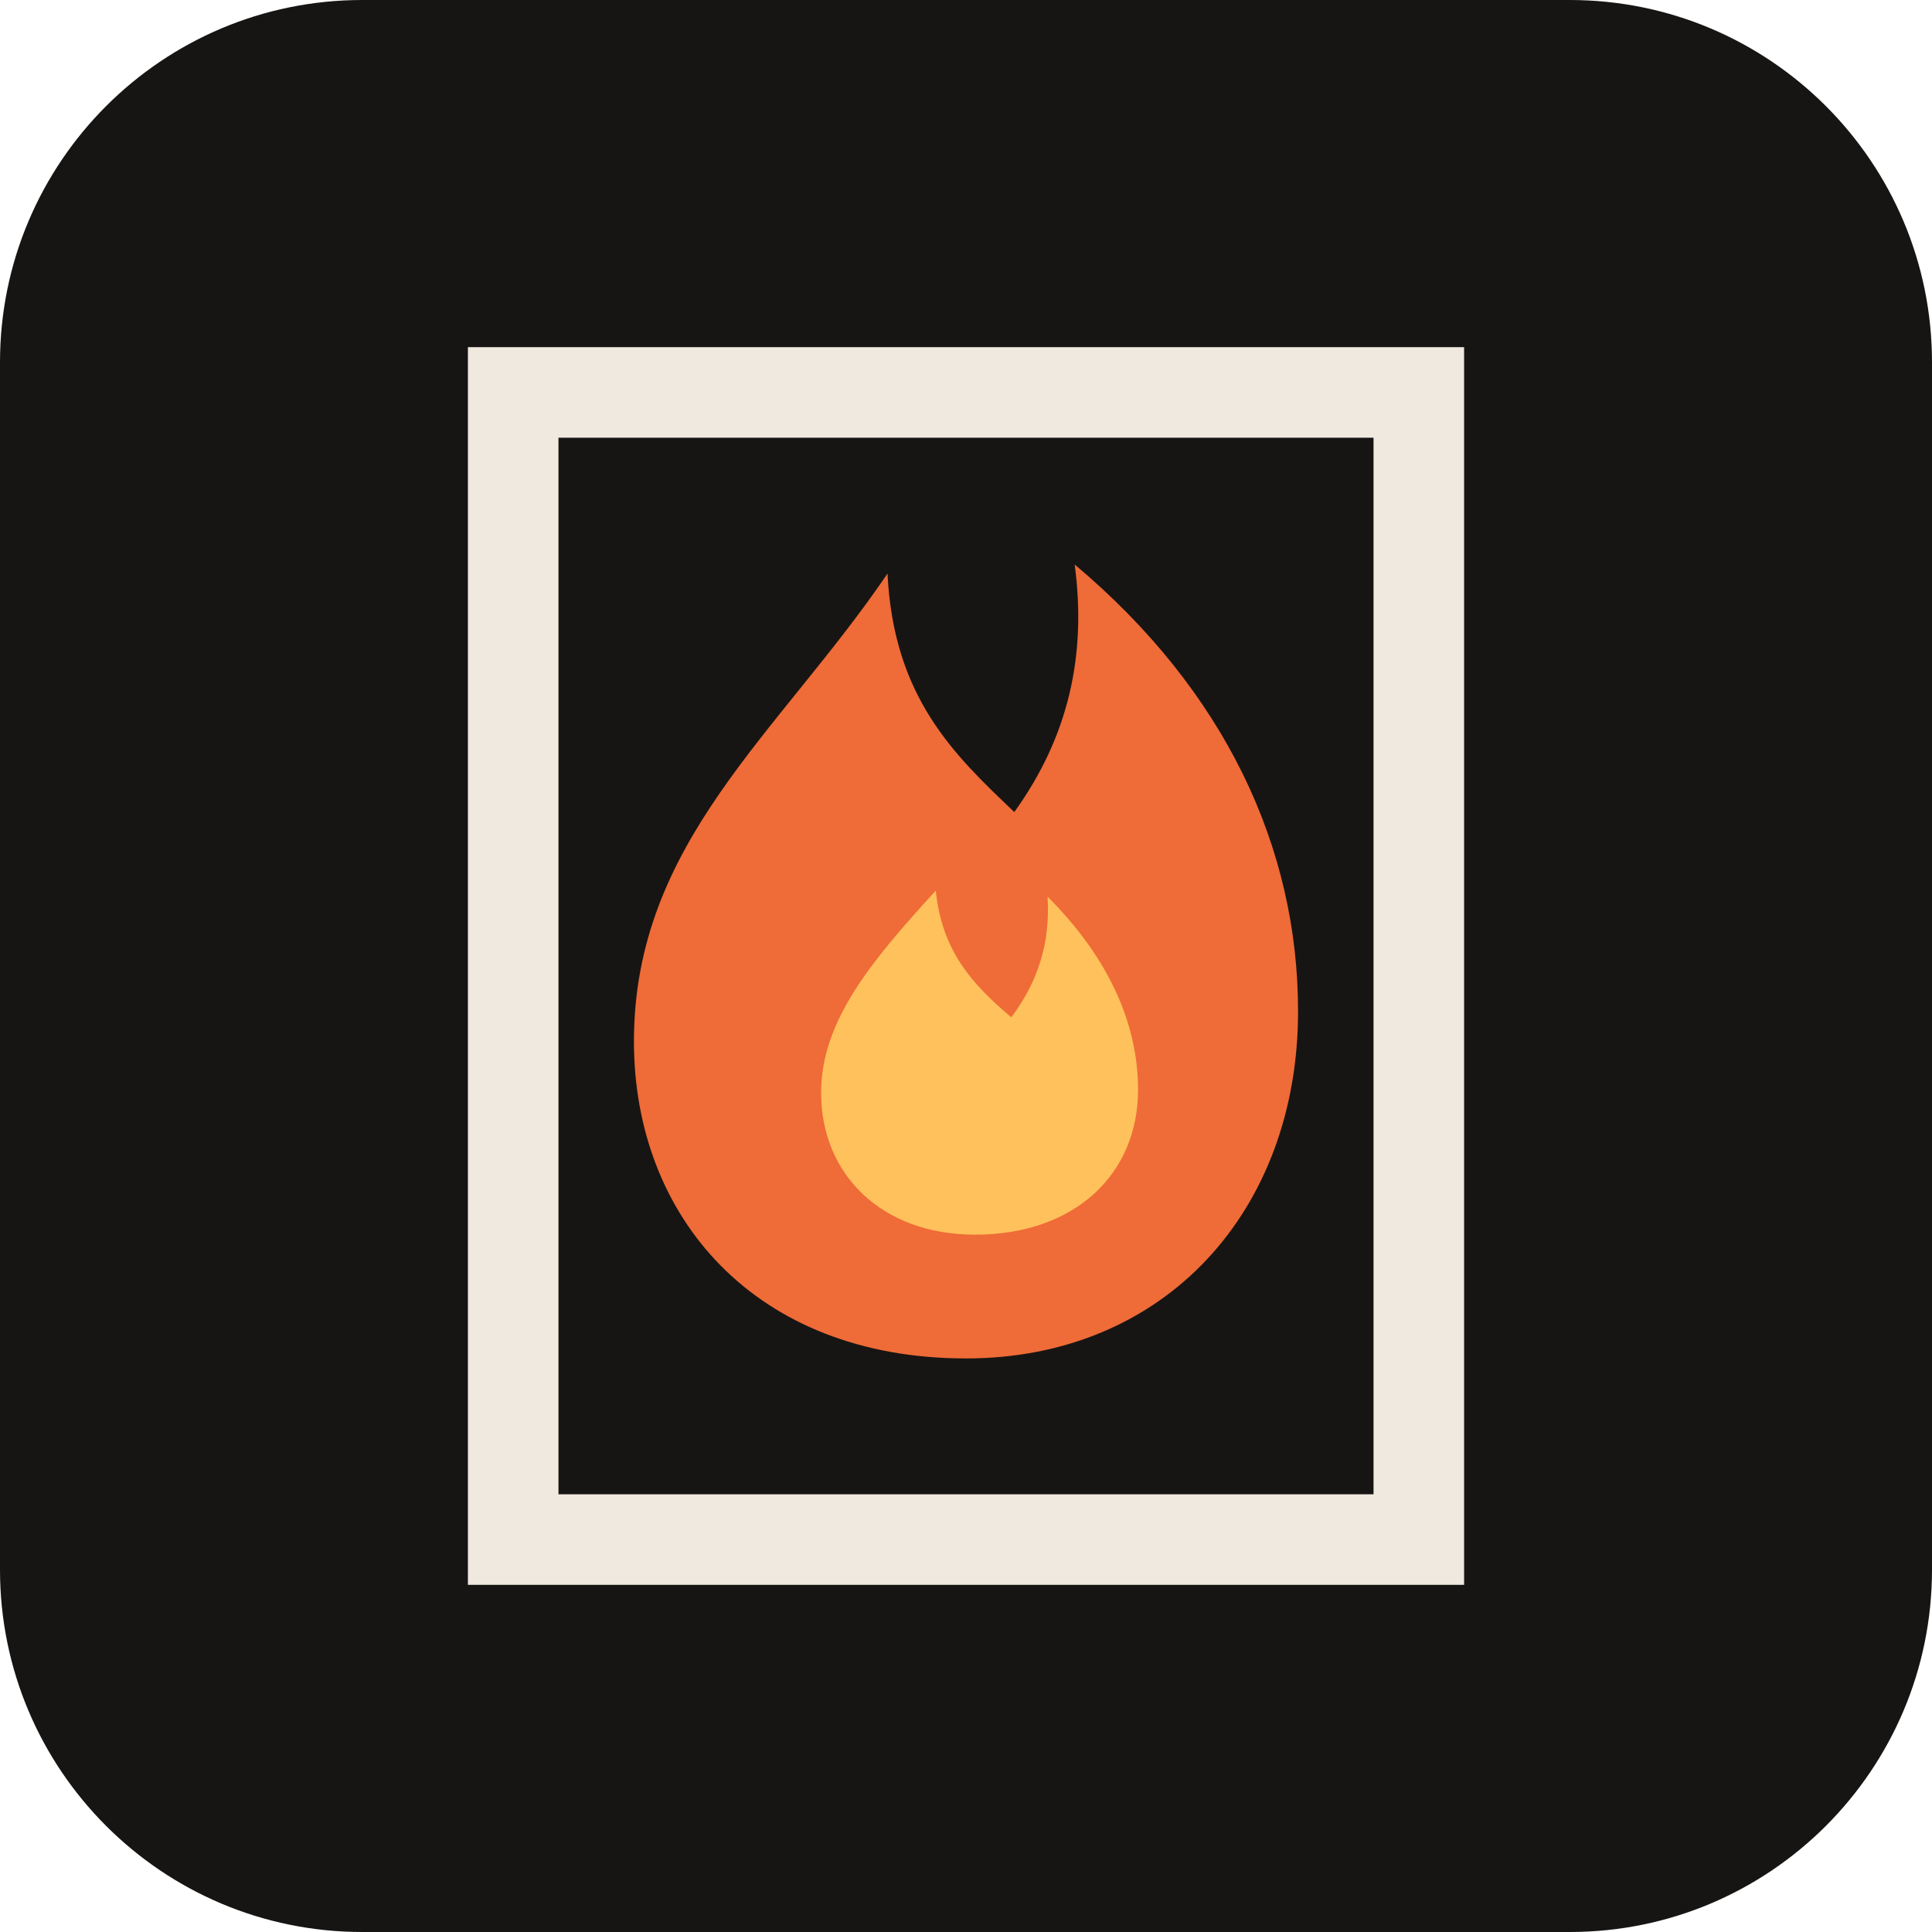
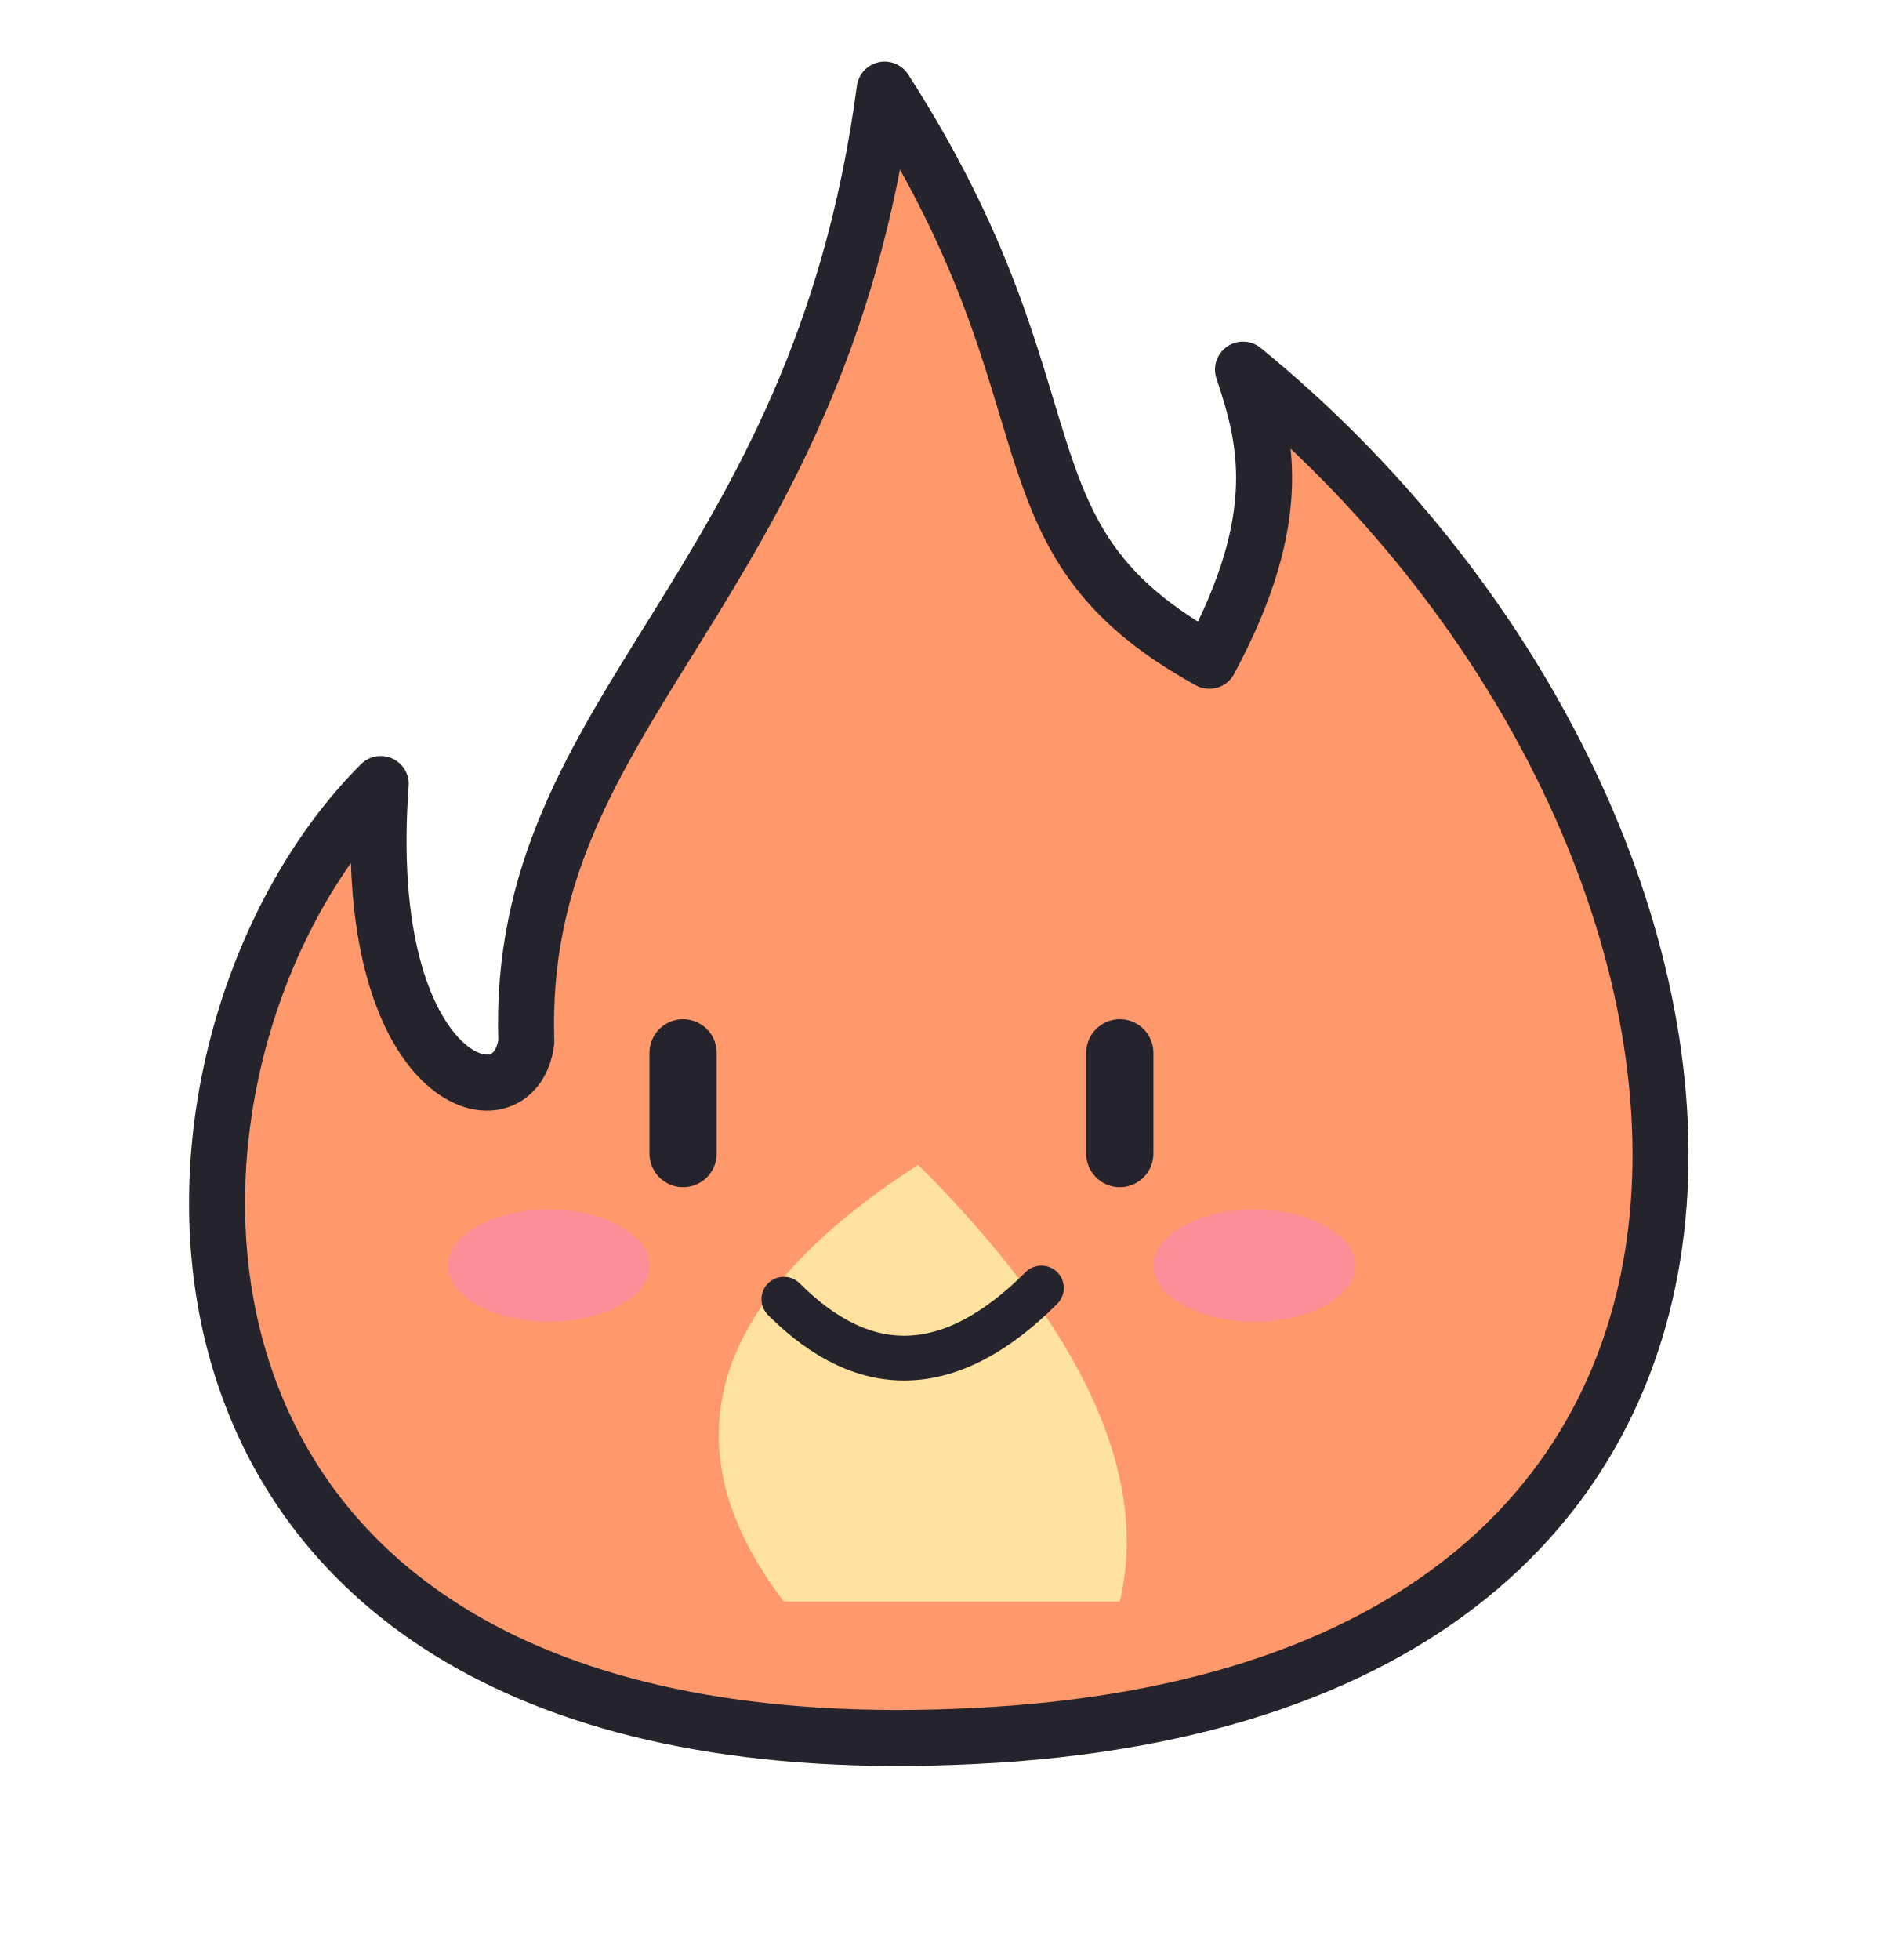
- <svg xmlns="http://www.w3.org/2000/svg" viewBox="0 0 64 64" role="img" aria-labelledby="title">
-   <rect width="64" height="64" rx="12" fill="#171513" />
-   <path d="M17 13h30v38H17z" fill="none" stroke="#f0e9df" stroke-width="3" />
-   <path d="M32 45c-7 0-11-4.7-11-10.5 0-6.6 4.8-10.2 8.4-15.5.2 4.1 2.2 6 4.2 7.9 1.8-2.5 2.4-5.2 2-8.2 5 4.2 7.4 9.4 7.4 14.8C43 40.1 38.6 45 32 45Z" fill="#ef6b37" />
-   <path d="M32.3 40.9c-3.1 0-5.1-2-5.1-4.7 0-2.4 1.7-4.4 3.8-6.7.2 2 1.2 3.1 2.5 4.2.9-1.2 1.3-2.5 1.2-4 2.1 2.1 3 4.3 3 6.4 0 2.8-2.1 4.8-5.4 4.8Z" fill="#ffc15b" />
+ <svg xmlns="http://www.w3.org/2000/svg" viewBox="0 0 170 175">
+   <path d="M79 8c18 28 9 40 29 51 7-13 5-20 3-26 49 40 58 118-24 122C8 159 10 94 34 70c-2 27 12 31 13 23C46 63 73 53 79 8Z" fill="#ff986a" stroke="#25242c" stroke-width="5" stroke-linecap="round" stroke-linejoin="round" />
+   <path d="M70 143q-16-21 12-39 22 22 18 39" fill="#ffe2a0" />
+   <path d="M61 94v9m39-9v9" stroke="#25242c" stroke-width="6" stroke-linecap="round" />
+   <path d="M70 116q11 11 23-1" fill="none" stroke="#25242c" stroke-width="4" stroke-linecap="round" />
+   <ellipse cx="49" cy="113" rx="9" ry="5" fill="#fa8f99" />
+   <ellipse cx="112" cy="113" rx="9" ry="5" fill="#fa8f99" />
</svg>
